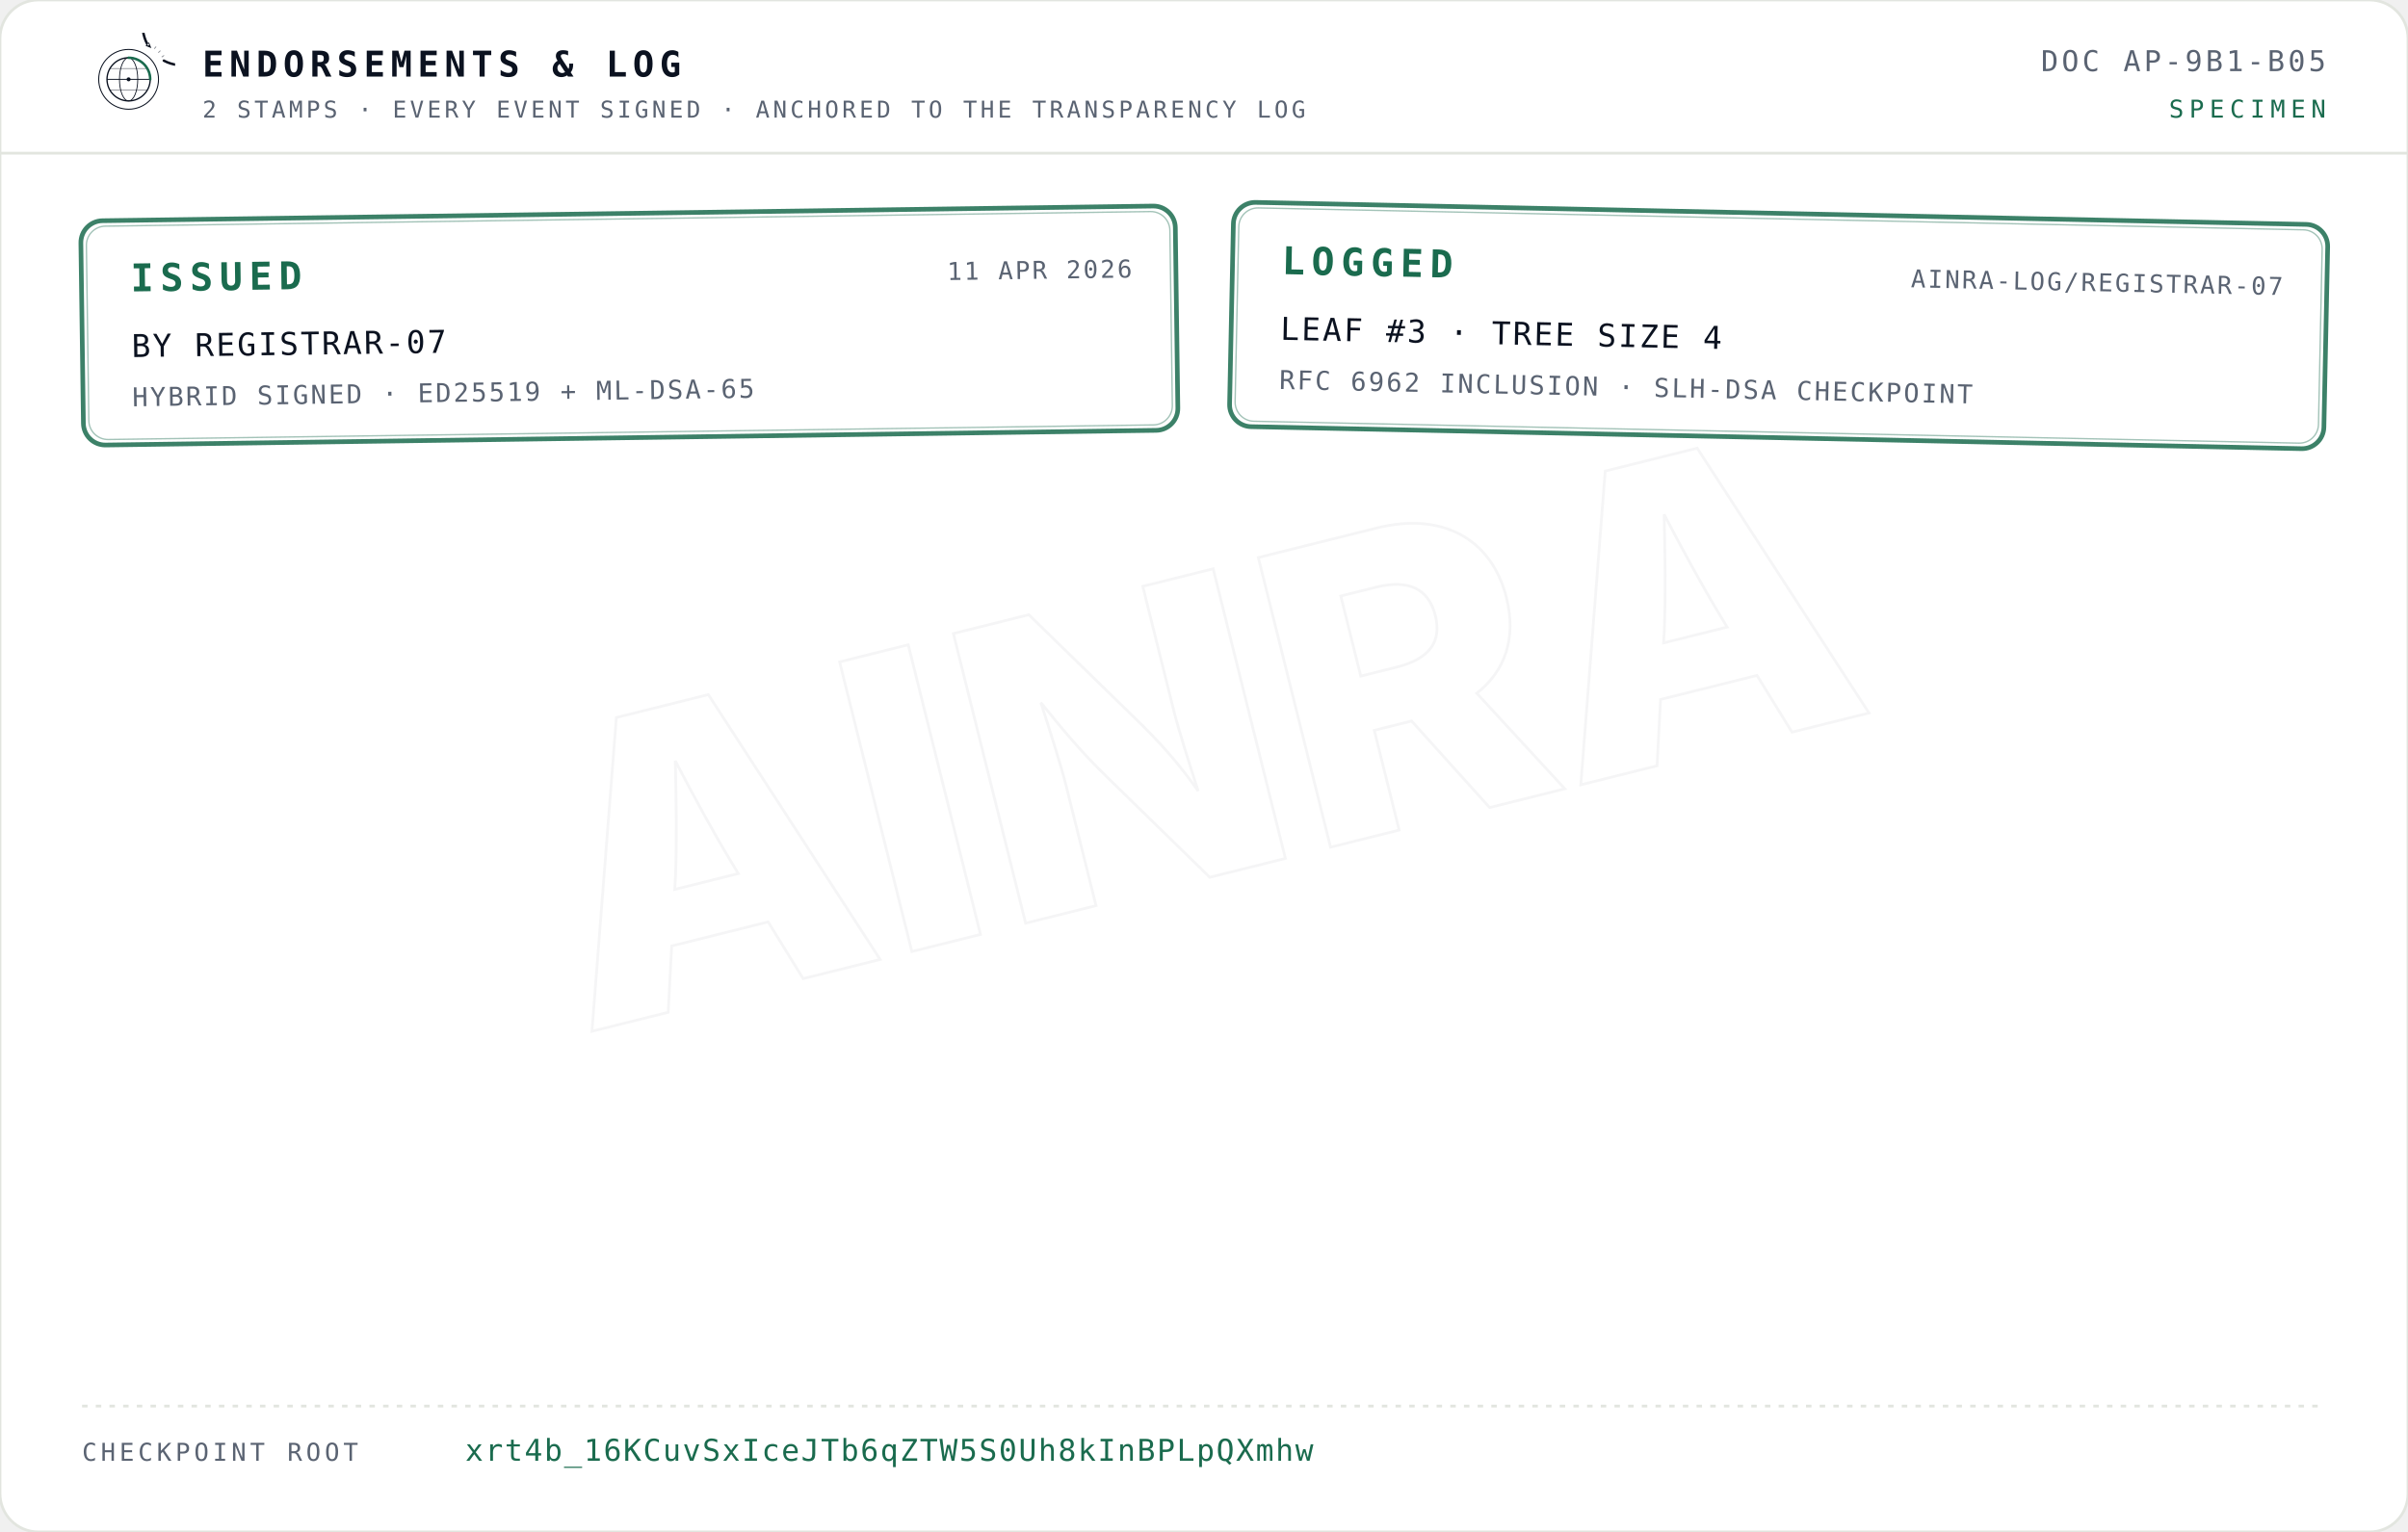
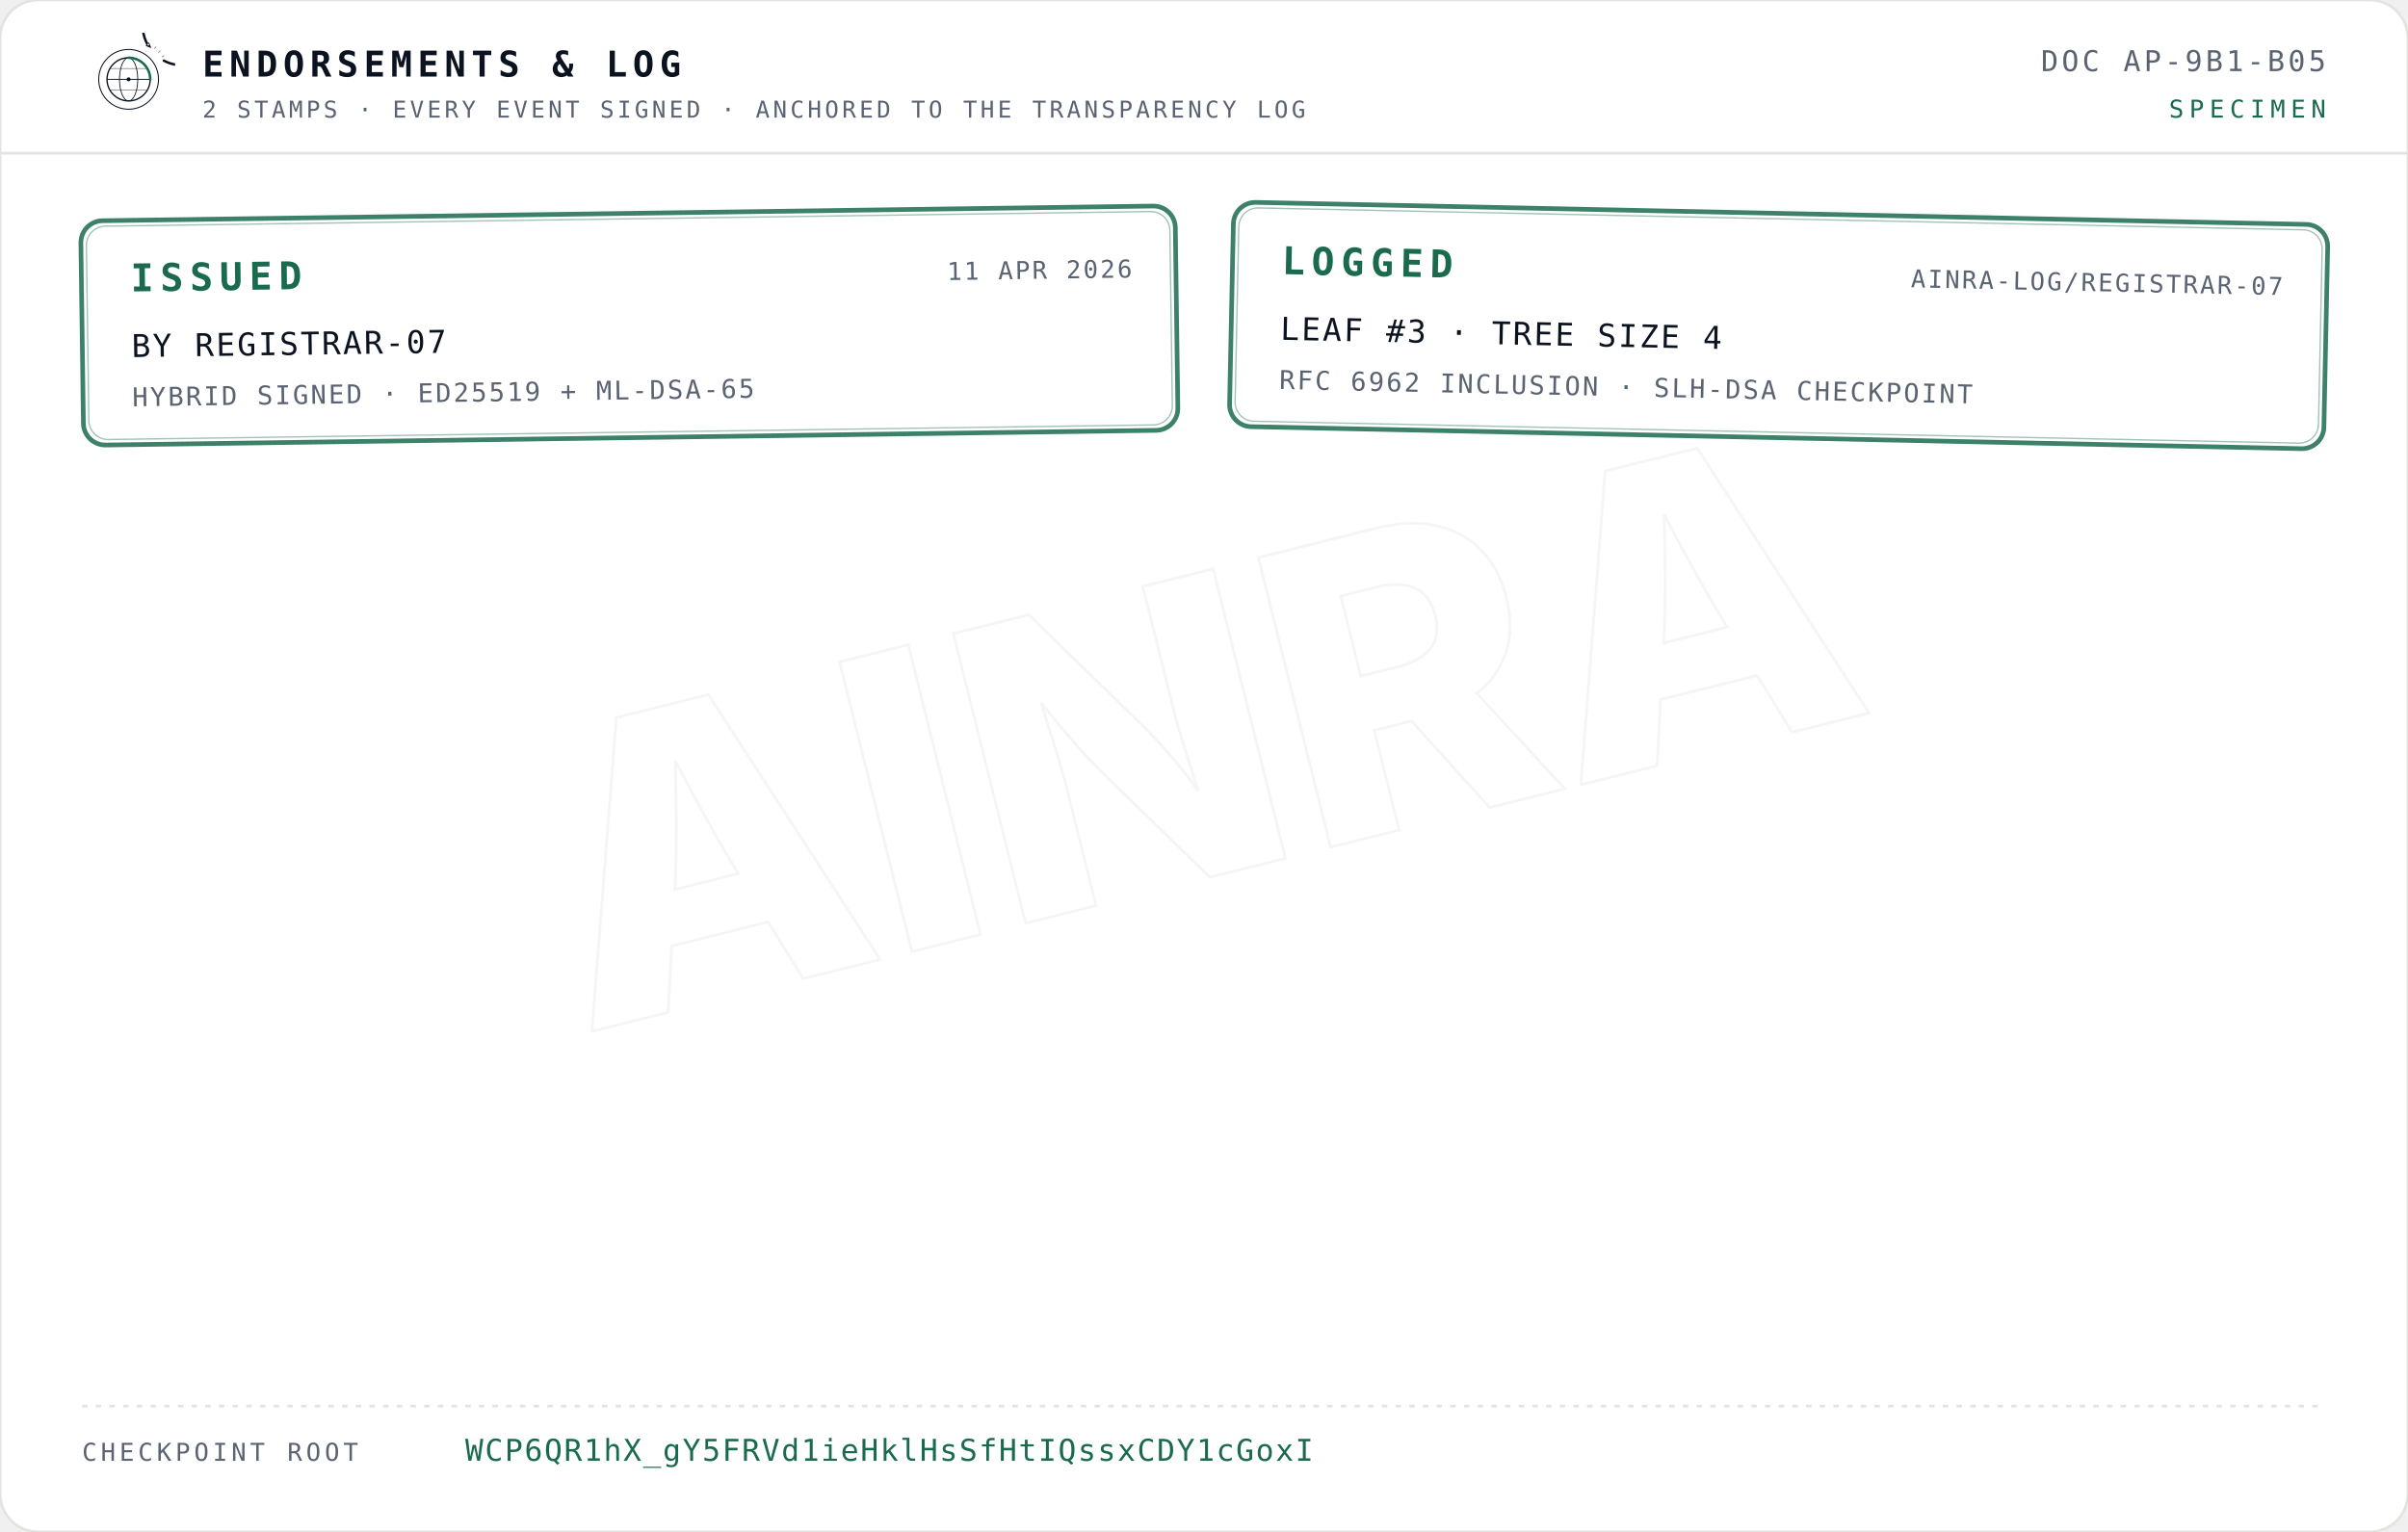
<svg xmlns="http://www.w3.org/2000/svg" viewBox="0 0 880 560" width="704" height="448" font-family="'B612 Mono',ui-monospace,monospace">
  <defs>
    <g id="ainra-sigil">
      <path d="M 98.4 33.5 A 48 48 0 1 0 78.5 13.6" fill="none" stroke="#0B1220" stroke-width="3" stroke-linecap="round" />
      <path d="M 95.8 29.2 L 98.7 27.2 M 91.7 23.9 L 94.3 21.5 M 86.9 19.2 L 89.1 16.6" stroke="#0B1220" stroke-width="1" opacity=".5" />
      <path d="M 80.6 11.5 L 83.4 18.5 L 76.4 15.7 Z" fill="#0B1220" />
      <circle cx="79.6" cy="14.2" r="1.1" fill="#F5F6F3" />
      <circle cx="56" cy="56" r="36" stroke="#0B1220" stroke-width="1.2" fill="none" />
      <circle cx="56" cy="56" r="26" stroke="#0B1220" stroke-width="1.6" fill="none" />
      <ellipse cx="56" cy="56" rx="11" ry="26" stroke="#0B1220" stroke-width="1" fill="none" />
      <line x1="30" y1="56" x2="82" y2="56" stroke="#0B1220" stroke-width="1.1" />
      <path d="M33.5 43 h45 M33.5 69 h45" stroke="#0B1220" stroke-width="0.8" opacity="0.6" />
      <path d="M56 30 a26 26 0 0 1 26 26" stroke="#1A6B4E" stroke-width="3" stroke-linecap="round" fill="none" />
      <circle cx="56" cy="56" r="2.4" fill="#0B1220" />
    </g>
    <g id="ainra-sigil-lt">
      <path d="M 98.4 33.5 A 48 48 0 1 0 78.5 13.6" fill="none" stroke="#E7EAF0" stroke-width="3" stroke-linecap="round" />
      <path d="M 95.8 29.2 L 98.7 27.2 M 91.7 23.9 L 94.3 21.5 M 86.9 19.2 L 89.1 16.6" stroke="#E7EAF0" stroke-width="1" opacity=".5" />
      <path d="M 80.6 11.5 L 83.4 18.5 L 76.4 15.7 Z" fill="#E7EAF0" />
      <circle cx="79.6" cy="14.2" r="1.1" fill="#0B1220" />
      <circle cx="56" cy="56" r="36" stroke="#E7EAF0" stroke-width="1.2" fill="none" />
      <circle cx="56" cy="56" r="26" stroke="#E7EAF0" stroke-width="1.6" fill="none" />
      <ellipse cx="56" cy="56" rx="11" ry="26" stroke="#E7EAF0" stroke-width="1" fill="none" />
      <line x1="30" y1="56" x2="82" y2="56" stroke="#E7EAF0" stroke-width="1.1" />
      <path d="M33.5 43 h45 M33.5 69 h45" stroke="#E7EAF0" stroke-width="0.8" opacity="0.6" />
      <path d="M56 30 a26 26 0 0 1 26 26" stroke="#57C08F" stroke-width="3" stroke-linecap="round" fill="none" />
      <circle cx="56" cy="56" r="2.4" fill="#E7EAF0" />
    </g>
  </defs>
  <rect x="0" y="0" width="880" height="560" rx="14" fill="#FFFFFF" stroke="#E2E5DF" />
  <text x="440" y="320" text-anchor="middle" font-family="'Bricolage Grotesque','Inter',sans-serif" font-weight="800" font-size="150" fill="none" stroke="#0B1220" stroke-opacity="0.04" transform="rotate(-14 440 280)">AINRA</text>
  <line x1="0" y1="56" x2="880" y2="56" stroke="#E2E5DF" />
  <svg x="30" y="12" width="34" height="34" viewBox="0 0 112 112">
    <use href="#ainra-sigil" />
  </svg>
  <text x="74" y="28" font-weight="700" font-size="13" letter-spacing="2" fill="#0B1220">ENDORSEMENTS &amp; LOG</text>
  <text x="74" y="43" font-size="8.5" letter-spacing="1.2" fill="#5A6372">2 STAMPS · EVERY EVENT SIGNED · ANCHORED TO THE TRANSPARENCY LOG</text>
  <text x="850" y="26" text-anchor="end" font-size="10.5" letter-spacing="1.2" fill="#5A6372">DOC AP-9B1-B05</text>
  <text x="850" y="43" text-anchor="end" font-size="9" letter-spacing="2" fill="#1A6B4E">SPECIMEN</text>
  <g transform="rotate(-0.8 230 119)">
    <rect x="30" y="78" width="400" height="82" rx="8" fill="none" stroke="#1A6B4E" stroke-width="1.7" stroke-opacity="0.85" />
    <rect x="32" y="80" width="396" height="78" rx="7" fill="none" stroke="#1A6B4E" stroke-width="0.5" stroke-opacity="0.4" />
    <text x="48" y="104" font-size="14" font-weight="700" letter-spacing="2.4" fill="#1A6B4E">ISSUED</text>
    <text x="414" y="104" text-anchor="end" font-size="9" letter-spacing="0.8" fill="#5A6372">11 APR 2026</text>
    <text x="48" y="128" font-size="11.5" letter-spacing="0.8" fill="#0B1220">BY REGISTRAR-07</text>
    <text x="48" y="146" font-size="9.5" letter-spacing="0.8" fill="#5A6372">HYBRID SIGNED · ED25519 + ML-DSA-65</text>
  </g>
  <g transform="rotate(1.2 650 119)">
    <rect x="450" y="78" width="400" height="82" rx="8" fill="none" stroke="#1A6B4E" stroke-width="1.7" stroke-opacity="0.85" />
    <rect x="452" y="80" width="396" height="78" rx="7" fill="none" stroke="#1A6B4E" stroke-width="0.5" stroke-opacity="0.4" />
    <text x="468" y="104" font-size="14" font-weight="700" letter-spacing="2.4" fill="#1A6B4E">LOGGED</text>
    <text x="834" y="104" text-anchor="end" font-size="9" letter-spacing="0.8" fill="#5A6372">AINRA-LOG/REGISTRAR-07</text>
    <text x="468" y="128" font-size="11.5" letter-spacing="0.8" fill="#0B1220">LEAF #3 · TREE SIZE 4</text>
    <text x="468" y="146" font-size="9.5" letter-spacing="0.8" fill="#5A6372">RFC 6962 INCLUSION · SLH-DSA CHECKPOINT</text>
  </g>
  <line x1="30" y1="514" x2="850" y2="514" stroke="#E2E5DF" stroke-dasharray="2 3" />
  <text x="30" y="534" font-size="9" letter-spacing="1.4" fill="#5A6372">CHECKPOINT ROOT</text>
-   <text x="170" y="534" font-size="11" letter-spacing="0.6" fill="#1A6B4E">xrt4b_16KCuvSxIceJTb6qZTW5S0Uh8kInBPLpQXmhw</text>
+   <text x="170" y="534" font-size="11" letter-spacing="0.6" fill="#1A6B4E">WCP6QR1hX_gY5FRVd1ieHklHsSfHtIQssxCDY1cGoxI</text>
</svg>
